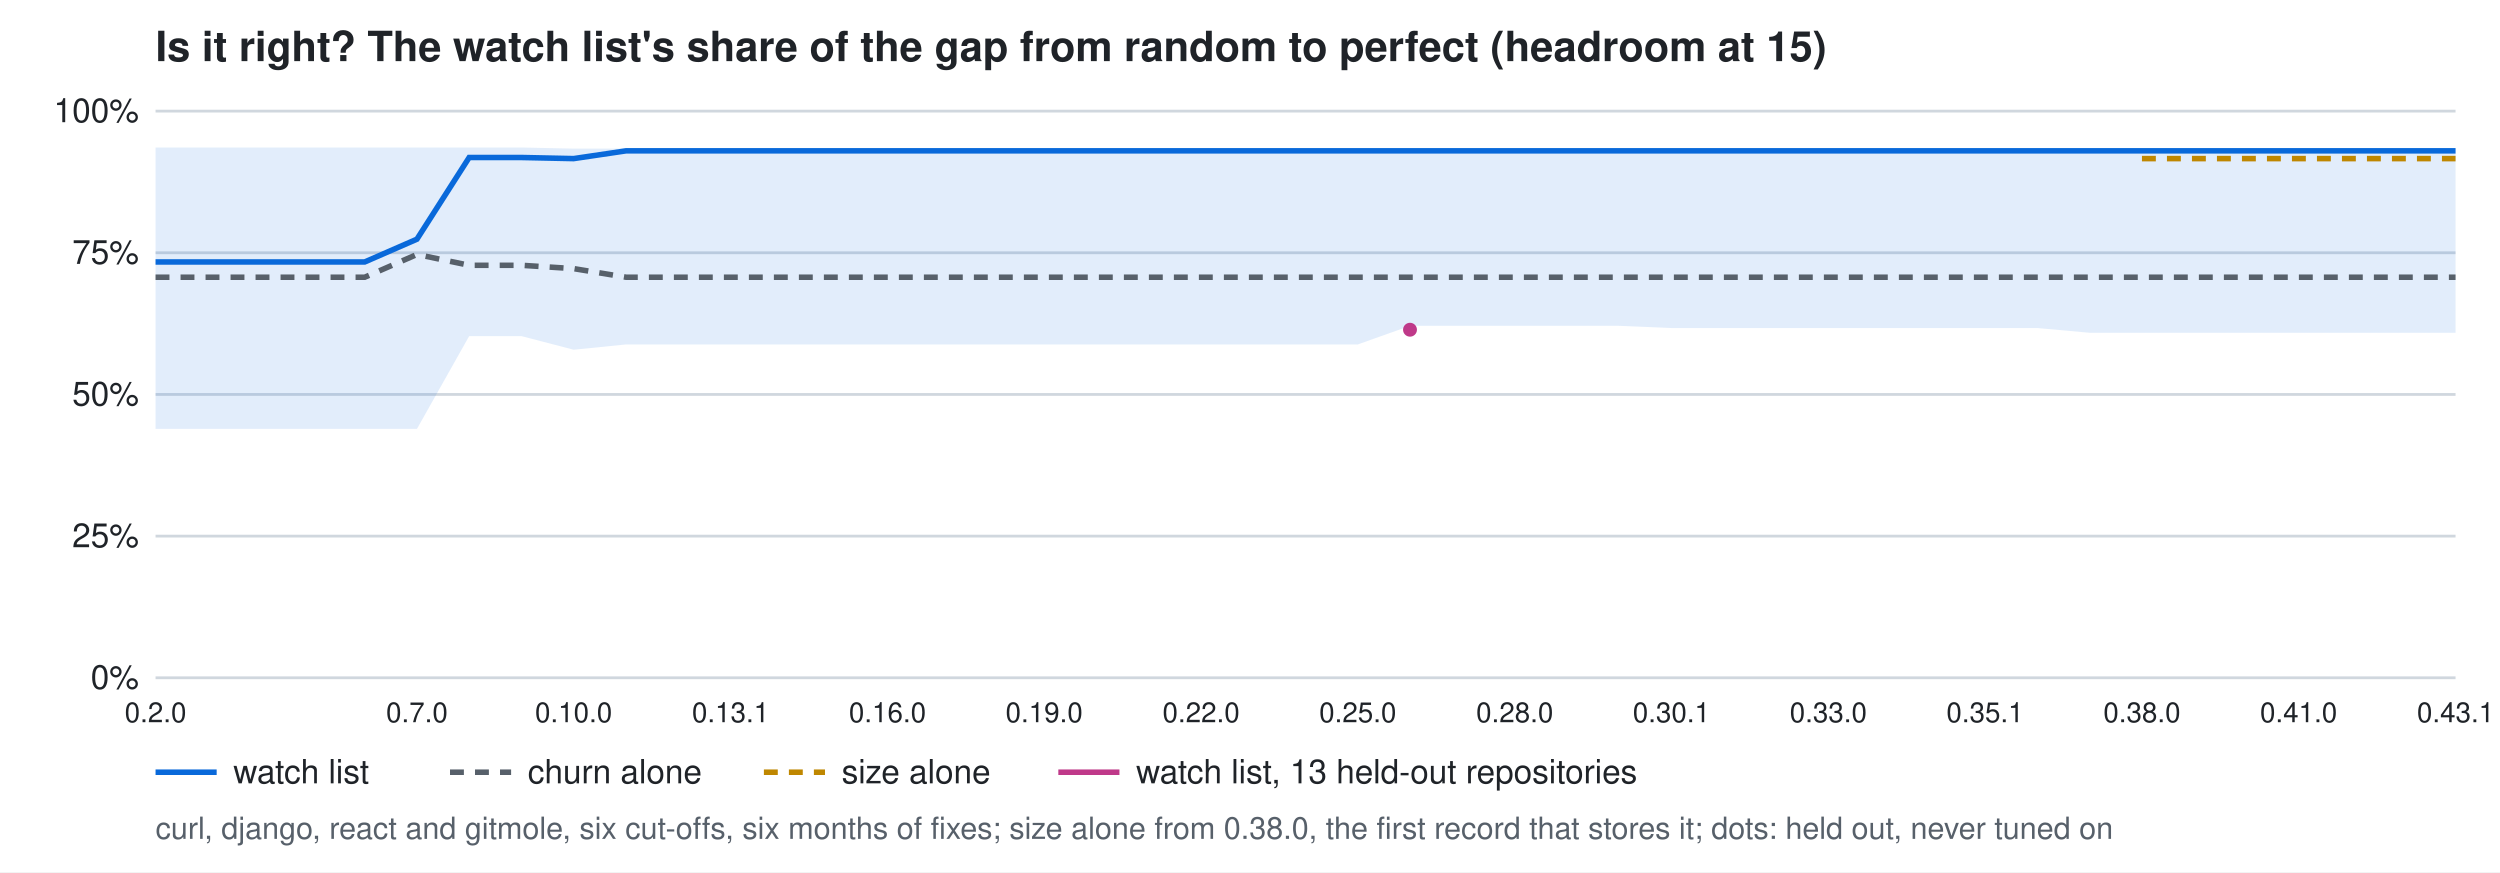
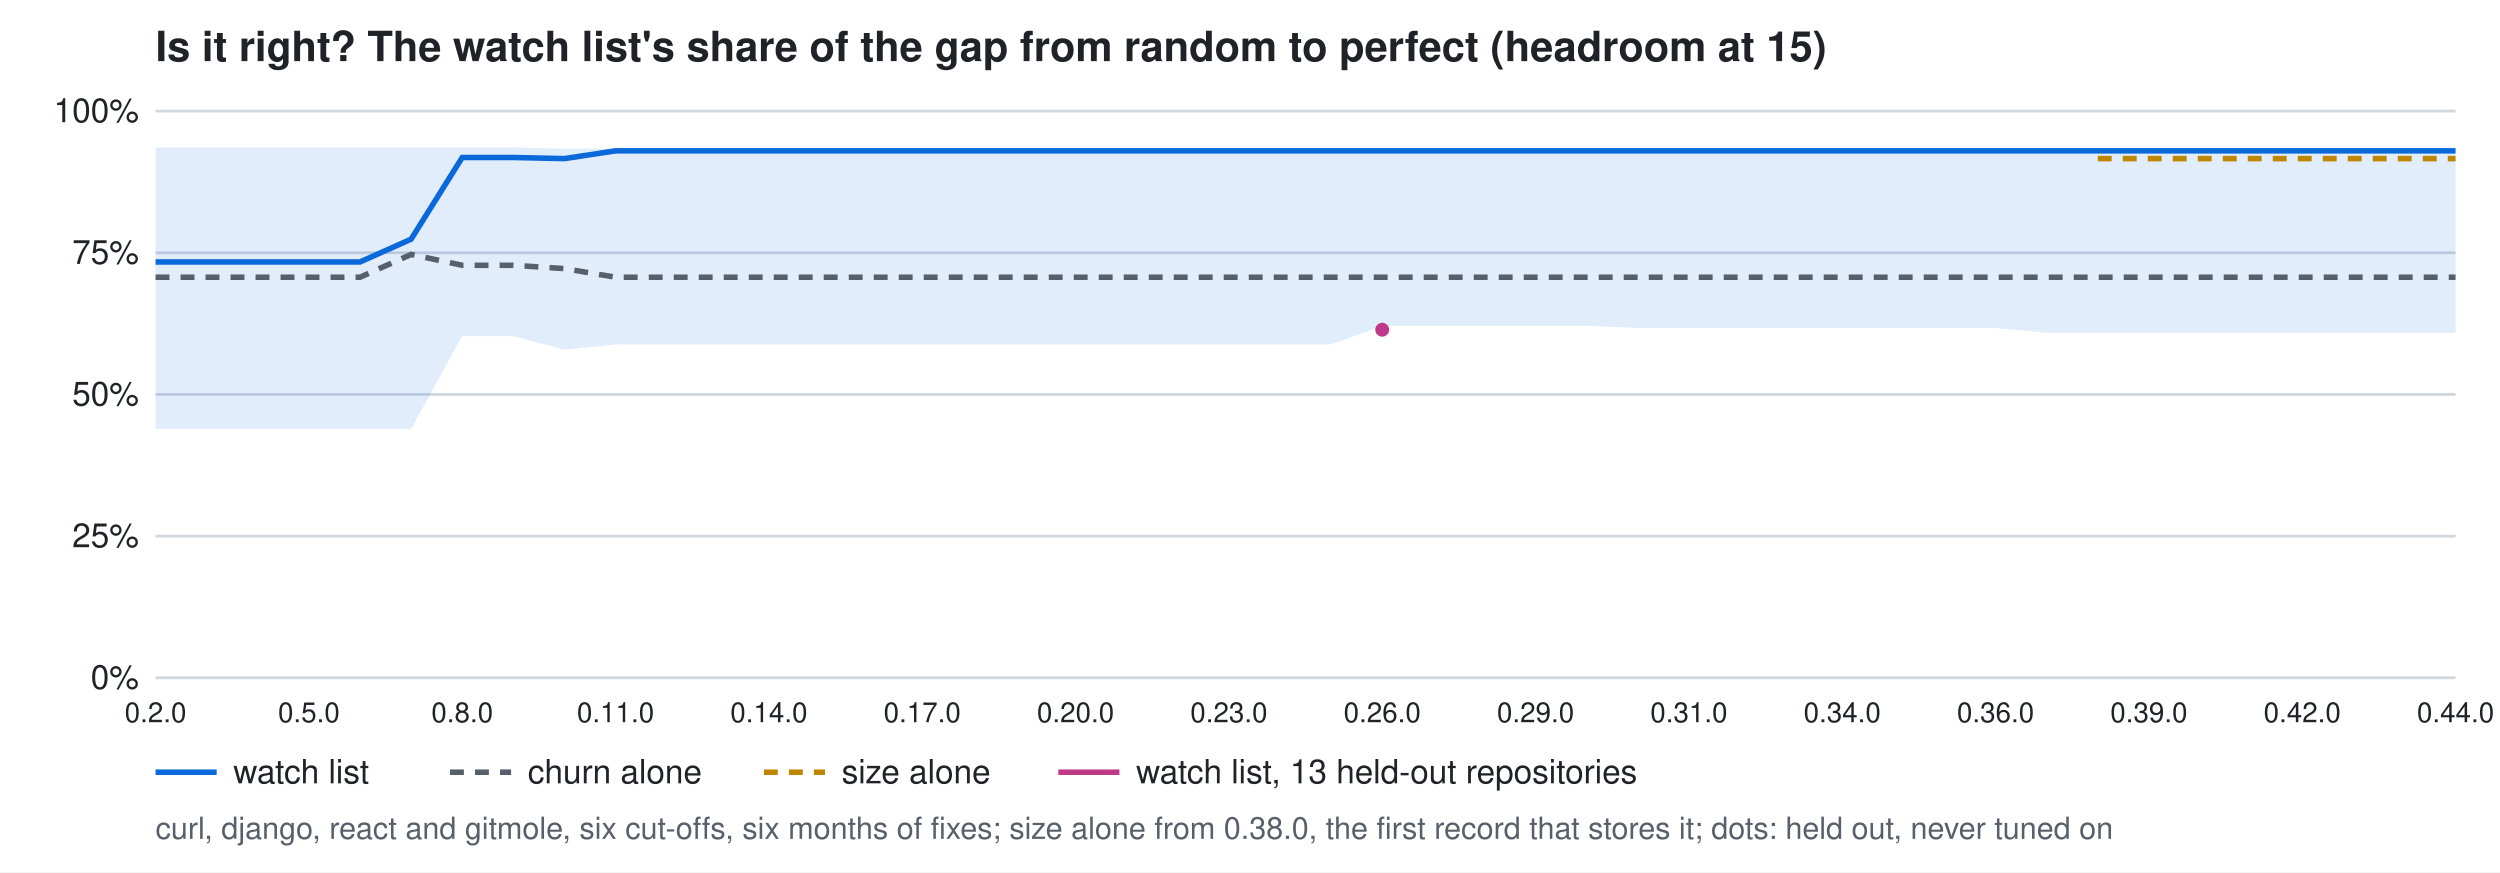
<svg xmlns="http://www.w3.org/2000/svg" width="900" height="314" viewBox="0 0 900 314" font-family="-apple-system,Segoe UI,Helvetica,Arial,sans-serif" font-size="12">
  <rect width="900" height="314" fill="#ffffff" />
  <text x="56" y="22" font-size="15" font-weight="600" fill="#1f2328">Is it right? The watch list's share of the gap from random to perfect (headroom at 15)</text>
  <line x1="56" y1="244.0" x2="884" y2="244.0" stroke="#d0d7de" stroke-width="1" />
  <text x="50" y="248.0" text-anchor="end" fill="#1f2328">0%</text>
  <line x1="56" y1="193.0" x2="884" y2="193.0" stroke="#d0d7de" stroke-width="1" />
  <text x="50" y="197.0" text-anchor="end" fill="#1f2328">25%</text>
  <line x1="56" y1="142.0" x2="884" y2="142.0" stroke="#d0d7de" stroke-width="1" />
  <text x="50" y="146.0" text-anchor="end" fill="#1f2328">50%</text>
  <line x1="56" y1="91.0" x2="884" y2="91.0" stroke="#d0d7de" stroke-width="1" />
  <text x="50" y="95.0" text-anchor="end" fill="#1f2328">75%</text>
  <line x1="56" y1="40.0" x2="884" y2="40.0" stroke="#d0d7de" stroke-width="1" />
  <text x="50" y="44.0" text-anchor="end" fill="#1f2328">100%</text>
  <text x="56.0" y="260" text-anchor="middle" fill="#1f2328" font-size="10">0.2.0</text>
-   <text x="150.1" y="260" text-anchor="middle" fill="#1f2328" font-size="10">0.7.0</text>
-   <text x="206.5" y="260" text-anchor="middle" fill="#1f2328" font-size="10">0.10.0</text>
-   <text x="263.0" y="260" text-anchor="middle" fill="#1f2328" font-size="10">0.13.1</text>
-   <text x="319.5" y="260" text-anchor="middle" fill="#1f2328" font-size="10">0.16.0</text>
-   <text x="375.9" y="260" text-anchor="middle" fill="#1f2328" font-size="10">0.19.0</text>
-   <text x="432.4" y="260" text-anchor="middle" fill="#1f2328" font-size="10">0.22.0</text>
-   <text x="488.8" y="260" text-anchor="middle" fill="#1f2328" font-size="10">0.25.0</text>
-   <text x="545.3" y="260" text-anchor="middle" fill="#1f2328" font-size="10">0.28.0</text>
-   <text x="601.7" y="260" text-anchor="middle" fill="#1f2328" font-size="10">0.30.1</text>
-   <text x="658.2" y="260" text-anchor="middle" fill="#1f2328" font-size="10">0.33.0</text>
-   <text x="714.6" y="260" text-anchor="middle" fill="#1f2328" font-size="10">0.35.1</text>
-   <text x="771.1" y="260" text-anchor="middle" fill="#1f2328" font-size="10">0.38.0</text>
-   <text x="827.5" y="260" text-anchor="middle" fill="#1f2328" font-size="10">0.41.0</text>
-   <text x="884.0" y="260" text-anchor="middle" fill="#1f2328" font-size="10">0.43.1</text>
-   <polygon points="56.0,53.1 74.8,53.1 93.6,53.1 112.5,53.1 131.3,53.1 150.1,53.1 168.9,53.1 187.7,53.1 206.5,53.5 225.4,53.5 244.2,53.5 263.0,53.5 281.8,53.5 300.6,53.5 319.5,53.5 338.3,53.5 357.1,53.5 375.9,53.5 394.7,53.5 413.5,53.5 432.4,53.5 451.2,53.5 470.0,53.5 488.8,53.5 507.6,53.5 526.5,53.5 545.3,53.5 564.1,53.5 582.9,53.5 601.7,53.5 620.5,53.5 639.4,53.5 658.2,53.5 677.0,53.5 695.8,53.5 714.6,53.5 733.5,53.5 752.3,53.5 771.1,53.5 789.9,53.5 808.7,53.5 827.5,53.5 846.4,53.5 865.2,53.5 884.0,53.5 884.0,119.8 865.2,119.8 846.4,119.8 827.5,119.8 808.7,119.8 789.9,119.8 771.1,119.8 752.3,119.8 733.5,118.1 714.6,118.1 695.8,118.1 677.0,118.1 658.2,118.1 639.4,118.1 620.5,118.1 601.7,118.1 582.9,117.3 564.1,117.3 545.3,117.3 526.5,117.3 507.6,117.3 488.8,124.0 470.0,124.0 451.2,124.0 432.4,124.0 413.5,124.0 394.7,124.0 375.9,124.0 357.1,124.0 338.3,124.0 319.5,124.0 300.6,124.0 281.8,124.0 263.0,124.0 244.2,124.0 225.4,124.0 206.5,125.9 187.7,121.0 168.9,121.0 150.1,154.4 131.3,154.4 112.5,154.4 93.6,154.4 74.8,154.4 56.0,154.4" fill="#0969da" fill-opacity="0.12" stroke="none" />
-   <polyline points="56.0,94.3 74.8,94.3 93.6,94.3 112.5,94.3 131.3,94.3 150.1,86.1 168.9,56.7 187.7,56.7 206.5,57.1 225.4,54.3 244.2,54.3 263.0,54.3 281.8,54.3 300.6,54.3 319.5,54.3 338.3,54.3 357.1,54.3 375.9,54.3 394.7,54.3 413.5,54.3 432.4,54.3 451.2,54.3 470.0,54.3 488.8,54.3 507.6,54.3 526.5,54.3 545.3,54.3 564.1,54.3 582.9,54.3 601.7,54.3 620.5,54.3 639.4,54.3 658.2,54.3 677.0,54.3 695.8,54.3 714.6,54.3 733.5,54.3 752.3,54.3 771.1,54.3 789.9,54.3 808.7,54.3 827.5,54.3 846.4,54.3 865.2,54.3 884.0,54.3" fill="none" stroke="#0969da" stroke-width="2" />
-   <polyline points="56.0,99.8 74.8,99.8 93.6,99.8 112.5,99.8 131.3,99.8 150.1,91.6 168.9,95.5 187.7,95.5 206.5,96.7 225.4,99.8 244.2,99.8 263.0,99.8 281.8,99.8 300.6,99.8 319.5,99.8 338.3,99.8 357.1,99.8 375.9,99.8 394.7,99.8 413.5,99.8 432.4,99.8 451.2,99.8 470.0,99.8 488.8,99.8 507.6,99.8 526.5,99.8 545.3,99.8 564.1,99.8 582.9,99.8 601.7,99.8 620.5,99.8 639.4,99.8 658.2,99.8 677.0,99.8 695.8,99.8 714.6,99.8 733.5,99.8 752.3,99.8 771.1,99.8 789.9,99.8 808.7,99.8 827.5,99.8 846.4,99.8 865.2,99.8 884.0,99.8" fill="none" stroke="#57606a" stroke-width="2" stroke-dasharray="5 4" />
-   <polyline points="771.1,57.1 789.9,57.1 808.7,57.1 827.5,57.1 846.4,57.1 865.2,57.1 884.0,57.1" fill="none" stroke="#bf8700" stroke-width="2" stroke-dasharray="5 4" />
-   <circle cx="507.6" cy="118.7" r="2.5" fill="#bf3989" />
+   <text x="111.2" y="260" text-anchor="middle" fill="#1f2328" font-size="10">0.5.0</text>
+   <text x="166.4" y="260" text-anchor="middle" fill="#1f2328" font-size="10">0.8.0</text>
+   <text x="221.6" y="260" text-anchor="middle" fill="#1f2328" font-size="10">0.11.0</text>
+   <text x="276.8" y="260" text-anchor="middle" fill="#1f2328" font-size="10">0.14.0</text>
+   <text x="332.0" y="260" text-anchor="middle" fill="#1f2328" font-size="10">0.17.0</text>
+   <text x="387.2" y="260" text-anchor="middle" fill="#1f2328" font-size="10">0.20.0</text>
+   <text x="442.4" y="260" text-anchor="middle" fill="#1f2328" font-size="10">0.23.0</text>
+   <text x="497.6" y="260" text-anchor="middle" fill="#1f2328" font-size="10">0.26.0</text>
+   <text x="552.8" y="260" text-anchor="middle" fill="#1f2328" font-size="10">0.29.0</text>
+   <text x="608.0" y="260" text-anchor="middle" fill="#1f2328" font-size="10">0.31.0</text>
+   <text x="663.2" y="260" text-anchor="middle" fill="#1f2328" font-size="10">0.34.0</text>
+   <text x="718.4" y="260" text-anchor="middle" fill="#1f2328" font-size="10">0.36.0</text>
+   <text x="773.6" y="260" text-anchor="middle" fill="#1f2328" font-size="10">0.39.0</text>
+   <text x="828.8" y="260" text-anchor="middle" fill="#1f2328" font-size="10">0.42.0</text>
+   <text x="884.0" y="260" text-anchor="middle" fill="#1f2328" font-size="10">0.44.0</text>
+   <polygon points="56.0,53.1 74.4,53.1 92.8,53.1 111.2,53.1 129.6,53.1 148.0,53.1 166.4,53.1 184.8,53.1 203.2,53.5 221.6,53.5 240.0,53.5 258.4,53.5 276.8,53.5 295.2,53.5 313.6,53.5 332.0,53.5 350.4,53.5 368.8,53.5 387.2,53.5 405.6,53.5 424.0,53.5 442.4,53.5 460.8,53.5 479.2,53.5 497.6,53.5 516.0,53.5 534.4,53.5 552.8,53.5 571.2,53.5 589.6,53.5 608.0,53.5 626.4,53.5 644.8,53.5 663.2,53.5 681.6,53.5 700.0,53.5 718.4,53.5 736.8,53.5 755.2,53.5 773.6,53.5 792.0,53.5 810.4,53.5 828.8,53.5 847.2,53.5 865.6,53.5 884.0,53.5 884.0,119.8 865.6,119.8 847.2,119.8 828.8,119.8 810.4,119.8 792.0,119.8 773.6,119.8 755.2,119.8 736.8,119.8 718.4,118.1 700.0,118.1 681.6,118.1 663.2,118.1 644.8,118.1 626.4,118.1 608.0,118.1 589.6,118.1 571.2,117.3 552.8,117.3 534.4,117.3 516.0,117.3 497.6,117.3 479.2,124.0 460.8,124.0 442.4,124.0 424.0,124.0 405.6,124.0 387.2,124.0 368.8,124.0 350.4,124.0 332.0,124.0 313.6,124.0 295.2,124.0 276.8,124.0 258.4,124.0 240.0,124.0 221.6,124.0 203.2,125.9 184.8,121.0 166.4,121.0 148.0,154.4 129.6,154.4 111.2,154.4 92.8,154.4 74.4,154.4 56.0,154.4" fill="#0969da" fill-opacity="0.12" stroke="none" />
+   <polyline points="56.0,94.3 74.4,94.3 92.8,94.3 111.2,94.3 129.6,94.3 148.0,86.1 166.4,56.7 184.8,56.7 203.2,57.1 221.6,54.3 240.0,54.3 258.4,54.3 276.8,54.3 295.2,54.3 313.6,54.3 332.0,54.3 350.4,54.3 368.8,54.3 387.2,54.3 405.6,54.3 424.0,54.3 442.4,54.3 460.8,54.3 479.2,54.3 497.6,54.3 516.0,54.3 534.4,54.3 552.8,54.3 571.2,54.3 589.6,54.3 608.0,54.3 626.4,54.3 644.8,54.3 663.2,54.3 681.6,54.3 700.0,54.3 718.4,54.3 736.8,54.3 755.2,54.3 773.6,54.3 792.0,54.3 810.4,54.3 828.8,54.3 847.2,54.3 865.6,54.3 884.0,54.3" fill="none" stroke="#0969da" stroke-width="2" />
+   <polyline points="56.0,99.8 74.4,99.8 92.8,99.8 111.2,99.8 129.6,99.8 148.0,91.6 166.4,95.5 184.8,95.5 203.2,96.7 221.6,99.8 240.0,99.8 258.4,99.8 276.8,99.8 295.2,99.8 313.6,99.8 332.0,99.8 350.4,99.8 368.8,99.8 387.2,99.8 405.6,99.8 424.0,99.8 442.4,99.8 460.8,99.8 479.2,99.8 497.6,99.8 516.0,99.8 534.4,99.8 552.8,99.8 571.2,99.8 589.6,99.8 608.0,99.8 626.4,99.8 644.8,99.8 663.2,99.8 681.6,99.8 700.0,99.8 718.4,99.8 736.8,99.8 755.2,99.8 773.6,99.8 792.0,99.8 810.4,99.8 828.8,99.8 847.2,99.8 865.6,99.8 884.0,99.8" fill="none" stroke="#57606a" stroke-width="2" stroke-dasharray="5 4" />
+   <polyline points="755.2,57.1 773.6,57.1 792.0,57.1 810.4,57.1 828.8,57.1 847.2,57.1 865.6,57.1 884.0,57.1" fill="none" stroke="#bf8700" stroke-width="2" stroke-dasharray="5 4" />
+   <circle cx="497.6" cy="118.7" r="2.5" fill="#bf3989" />
  <line x1="56" y1="278" x2="78" y2="278" stroke="#0969da" stroke-width="2" />
  <text x="84" y="282" fill="#1f2328">watch list</text>
  <line x1="162" y1="278" x2="184" y2="278" stroke="#57606a" stroke-width="2" stroke-dasharray="5 4" />
  <text x="190" y="282" fill="#1f2328">churn alone</text>
  <line x1="275" y1="278" x2="297" y2="278" stroke="#bf8700" stroke-width="2" stroke-dasharray="5 4" />
  <text x="303" y="282" fill="#1f2328">size alone</text>
  <line x1="381" y1="278" x2="403" y2="278" stroke="#bf3989" stroke-width="2" />
  <text x="409" y="282" fill="#1f2328">watch list, 13 held-out repositories</text>
  <text x="56" y="302" fill="#57606a" font-size="11">curl, django, react and gitmole, six cut-offs, six months of fixes; size alone from 0.38.0, the first record that stores it; dots: held out, never tuned on</text>
</svg>
